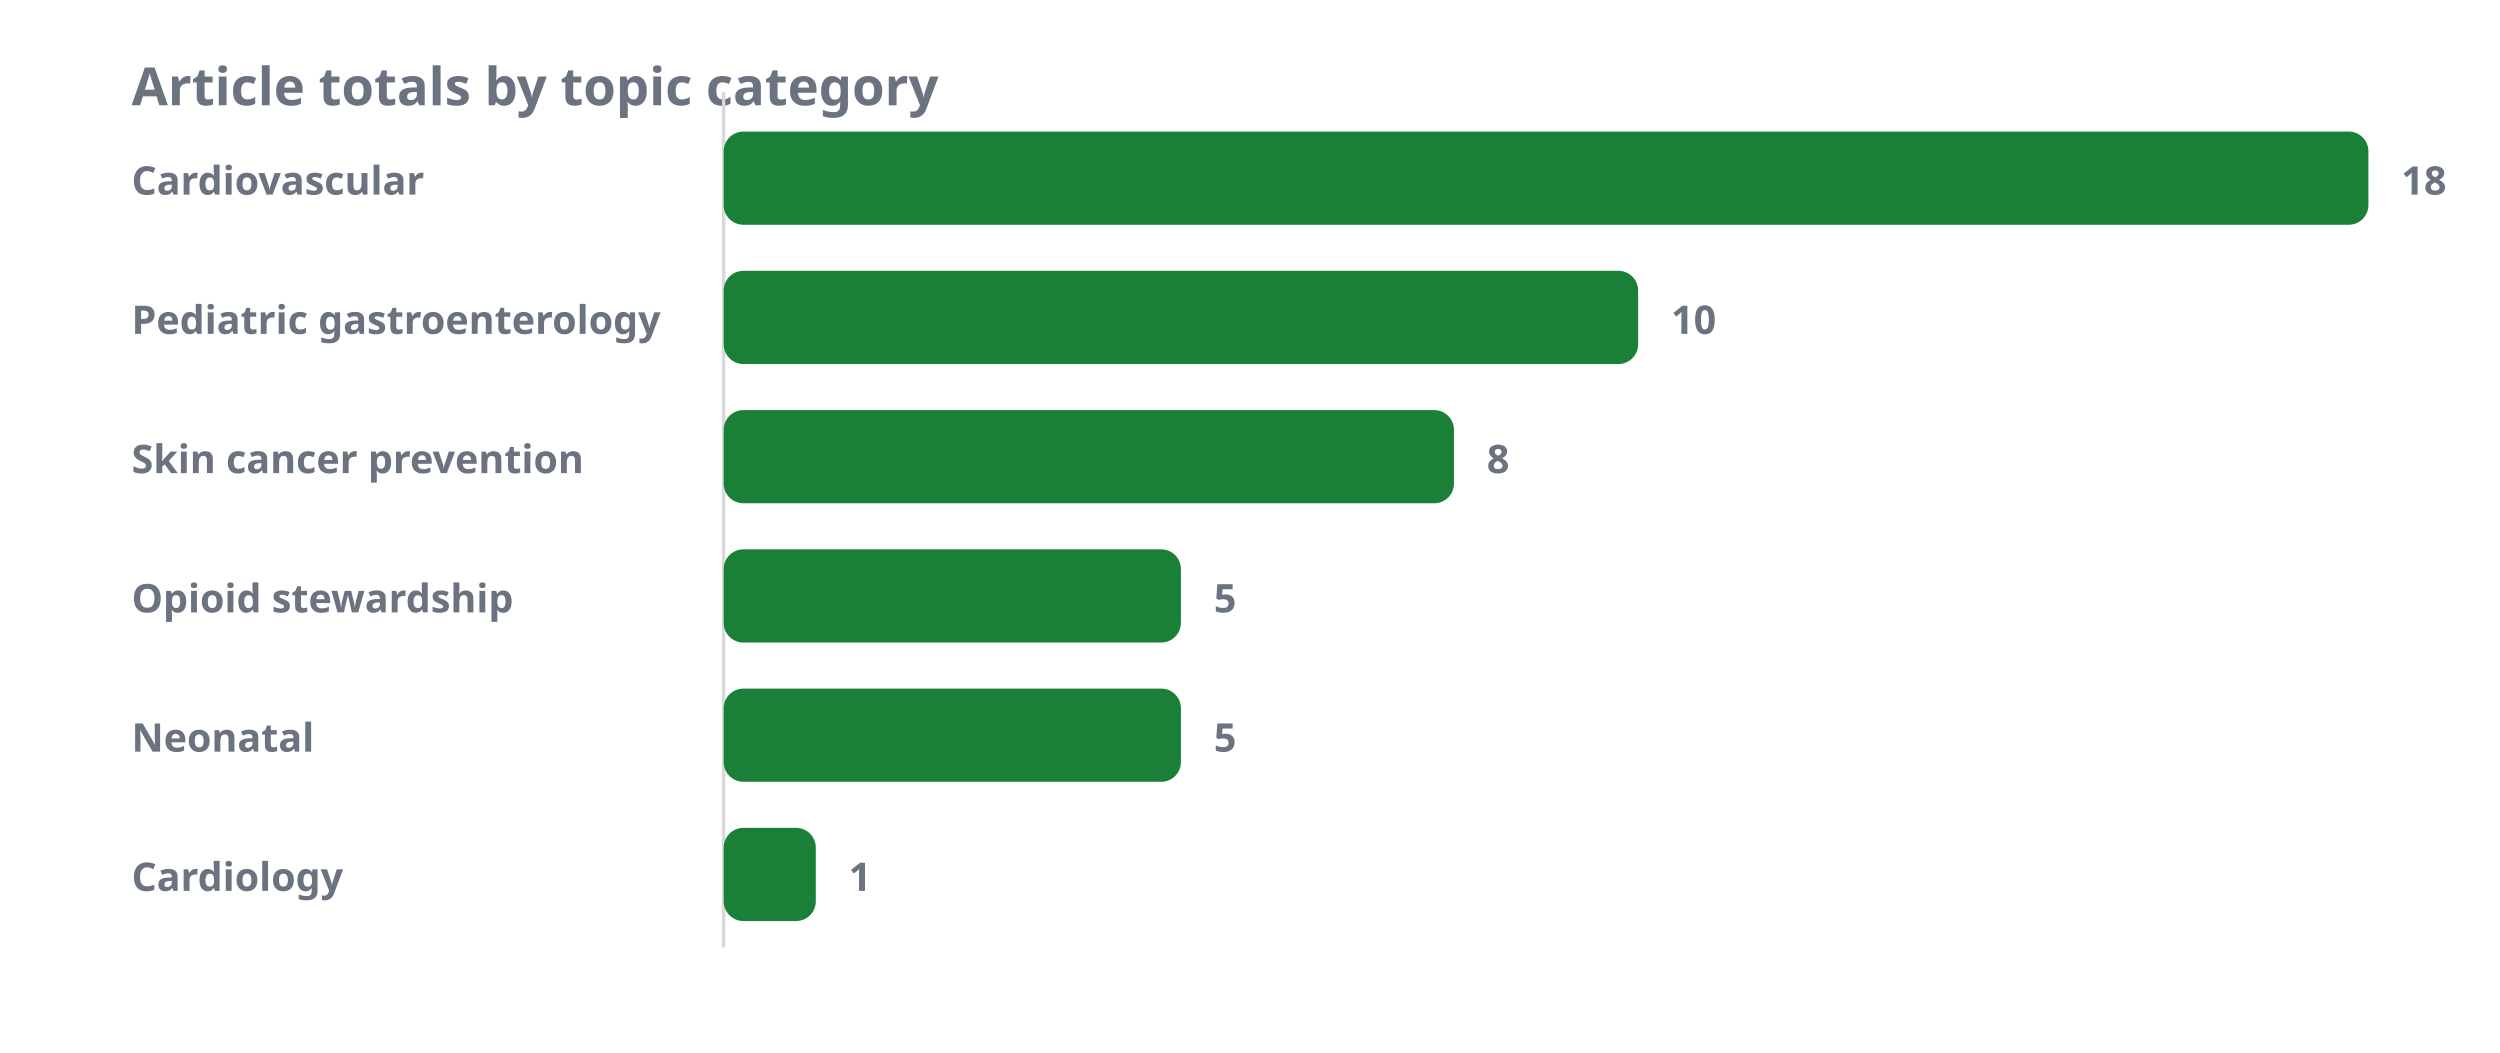
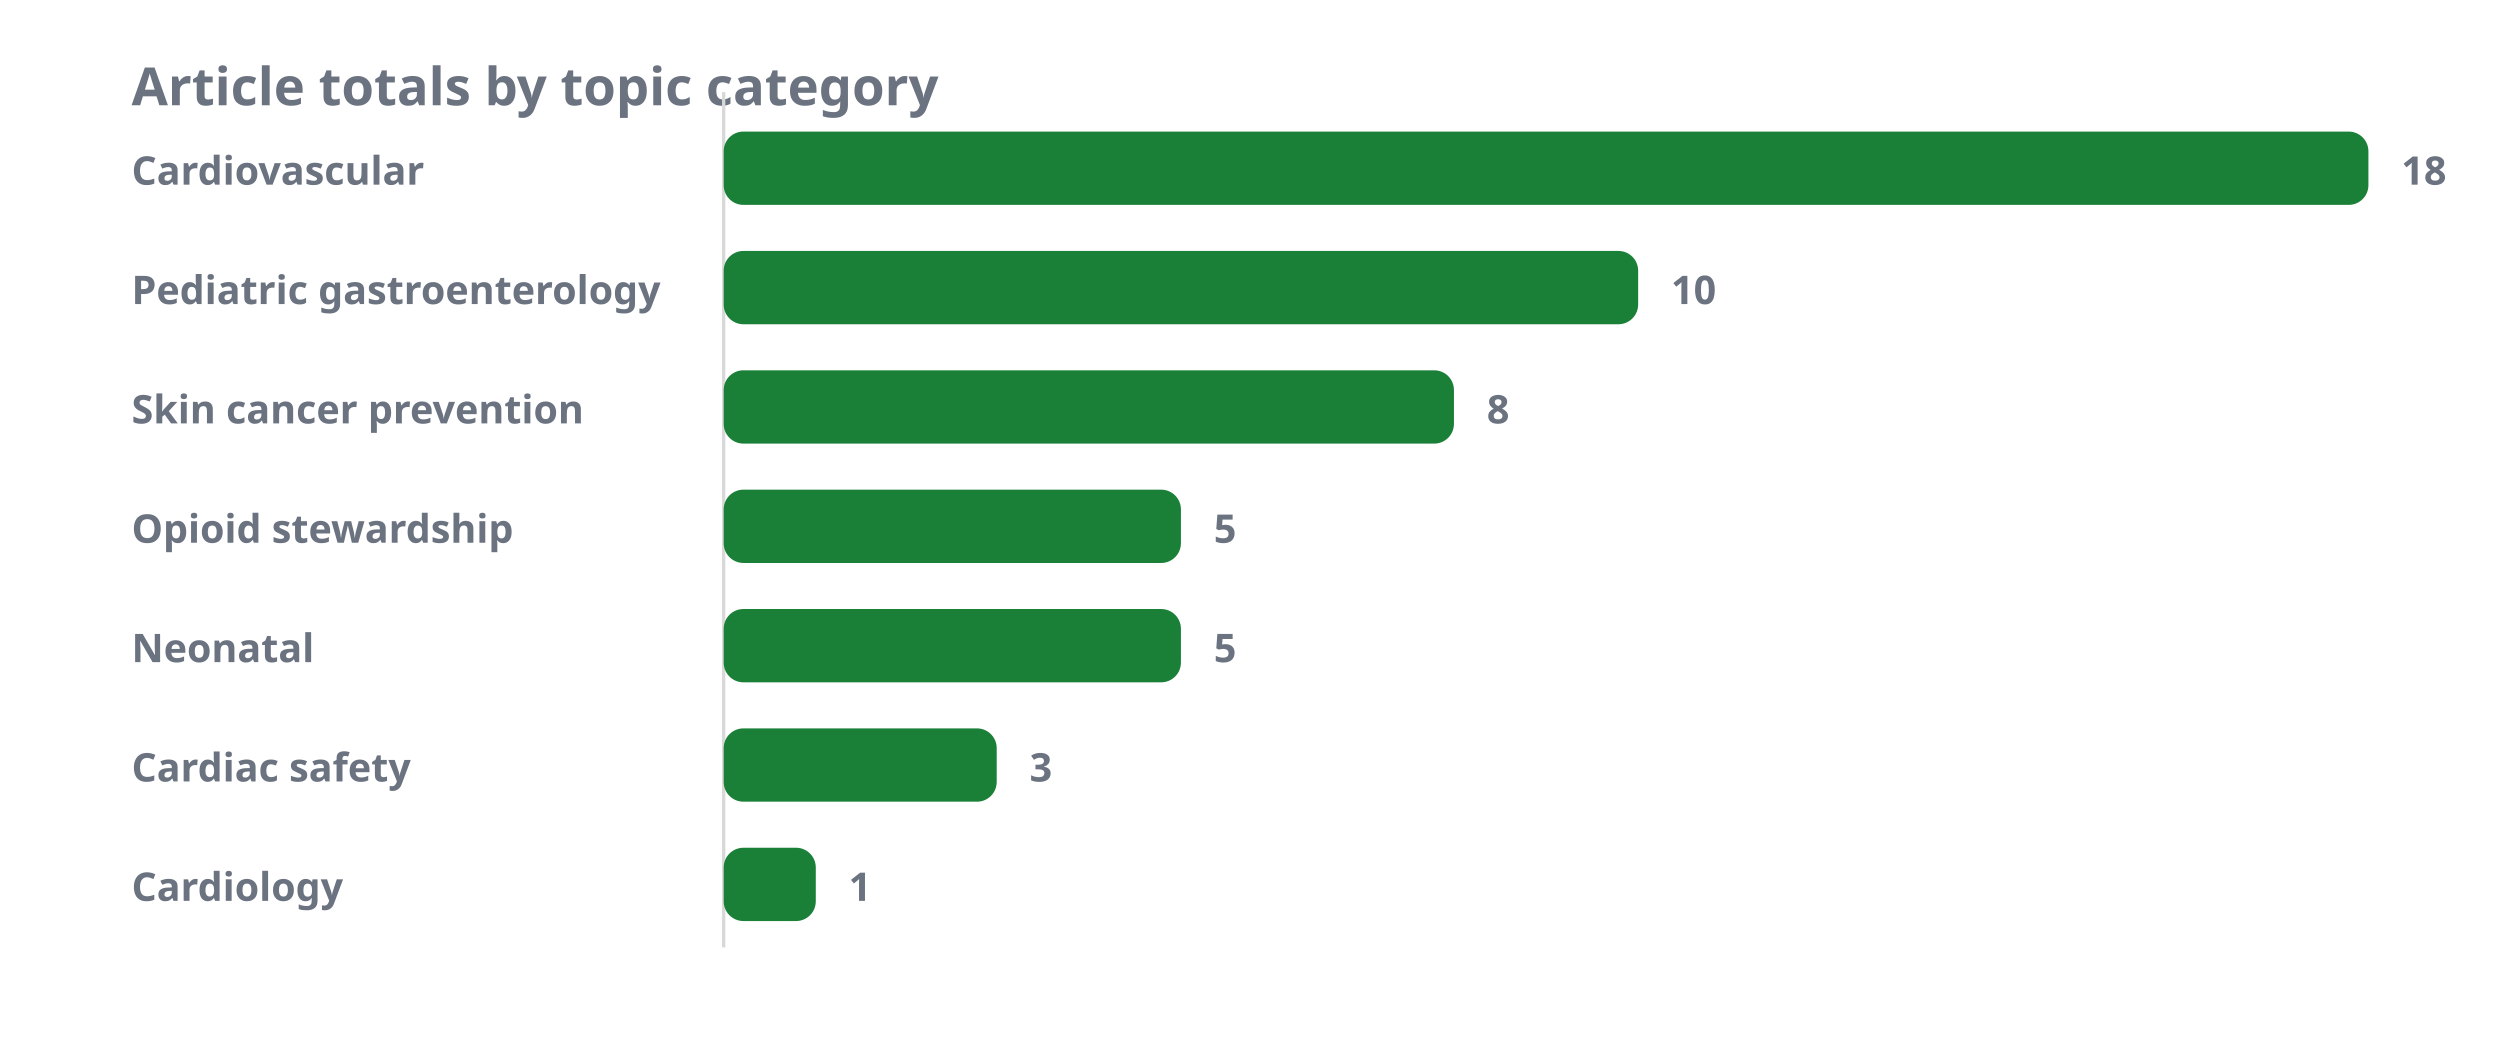
<svg xmlns="http://www.w3.org/2000/svg" width="760" height="320" viewBox="0 0 760 320" role="img" aria-label="Article totals by topic category">
  <style>
  .title { font: 700 16px system-ui, sans-serif; fill: #6b7280; }
  .label { font: 600 12px system-ui, sans-serif; fill: #6b7280; }
  .value { font: 600 12px system-ui, sans-serif; fill: #6b7280; }
  .bar { fill: #1a7f37; }
  .axis { stroke: #d8d8d8; stroke-width: 1; }
</style>
  <rect width="100%" height="100%" fill="transparent" rx="12" ry="12" />
  <text x="40" y="32" class="title">Article totals by topic category</text>
  <line x1="220" y1="28" x2="220" y2="288" class="axis" />
-   <text x="40" y="59.167" class="label">Cardiovascular</text>
-   <rect x="220" y="40" width="500" height="28.333" class="bar" rx="6" ry="6" />
-   <text x="730" y="59.167" class="value">18</text>
-   <text x="40" y="101.5" class="label">Pediatric gastroenterology</text>
-   <rect x="220" y="82.333" width="278" height="28.333" class="bar" rx="6" ry="6" />
-   <text x="508" y="101.5" class="value">10</text>
-   <text x="40" y="143.833" class="label">Skin cancer prevention</text>
-   <rect x="220" y="124.667" width="222" height="28.333" class="bar" rx="6" ry="6" />
-   <text x="452" y="143.833" class="value">8</text>
-   <text x="40" y="186.167" class="label">Opioid stewardship</text>
-   <rect x="220" y="167" width="139" height="28.333" class="bar" rx="6" ry="6" />
-   <text x="369" y="186.167" class="value">5</text>
-   <text x="40" y="228.5" class="label">Neonatal</text>
-   <rect x="220" y="209.333" width="139" height="28.333" class="bar" rx="6" ry="6" />
-   <text x="369" y="228.5" class="value">5</text>
-   <text x="40" y="270.833" class="label">Cardiology</text>
-   <rect x="220" y="251.667" width="28" height="28.333" class="bar" rx="6" ry="6" />
-   <text x="258" y="270.833" class="value">1</text>
+   <text x="40" y="56.143" class="label">Cardiovascular</text>
+   <rect x="220" y="40" width="500" height="22.286" class="bar" rx="6" ry="6" />
+   <text x="730" y="56.143" class="value">18</text>
+   <text x="40" y="92.429" class="label">Pediatric gastroenterology</text>
+   <rect x="220" y="76.286" width="278" height="22.286" class="bar" rx="6" ry="6" />
+   <text x="508" y="92.429" class="value">10</text>
+   <text x="40" y="128.714" class="label">Skin cancer prevention</text>
+   <rect x="220" y="112.571" width="222" height="22.286" class="bar" rx="6" ry="6" />
+   <text x="452" y="128.714" class="value">8</text>
+   <text x="40" y="165" class="label">Opioid stewardship</text>
+   <rect x="220" y="148.857" width="139" height="22.286" class="bar" rx="6" ry="6" />
+   <text x="369" y="165" class="value">5</text>
+   <text x="40" y="201.286" class="label">Neonatal</text>
+   <rect x="220" y="185.143" width="139" height="22.286" class="bar" rx="6" ry="6" />
+   <text x="369" y="201.286" class="value">5</text>
+   <text x="40" y="237.571" class="label">Cardiac safety</text>
+   <rect x="220" y="221.429" width="83" height="22.286" class="bar" rx="6" ry="6" />
+   <text x="313" y="237.571" class="value">3</text>
+   <text x="40" y="273.857" class="label">Cardiology</text>
+   <rect x="220" y="257.714" width="28" height="22.286" class="bar" rx="6" ry="6" />
+   <text x="258" y="273.857" class="value">1</text>
</svg>
